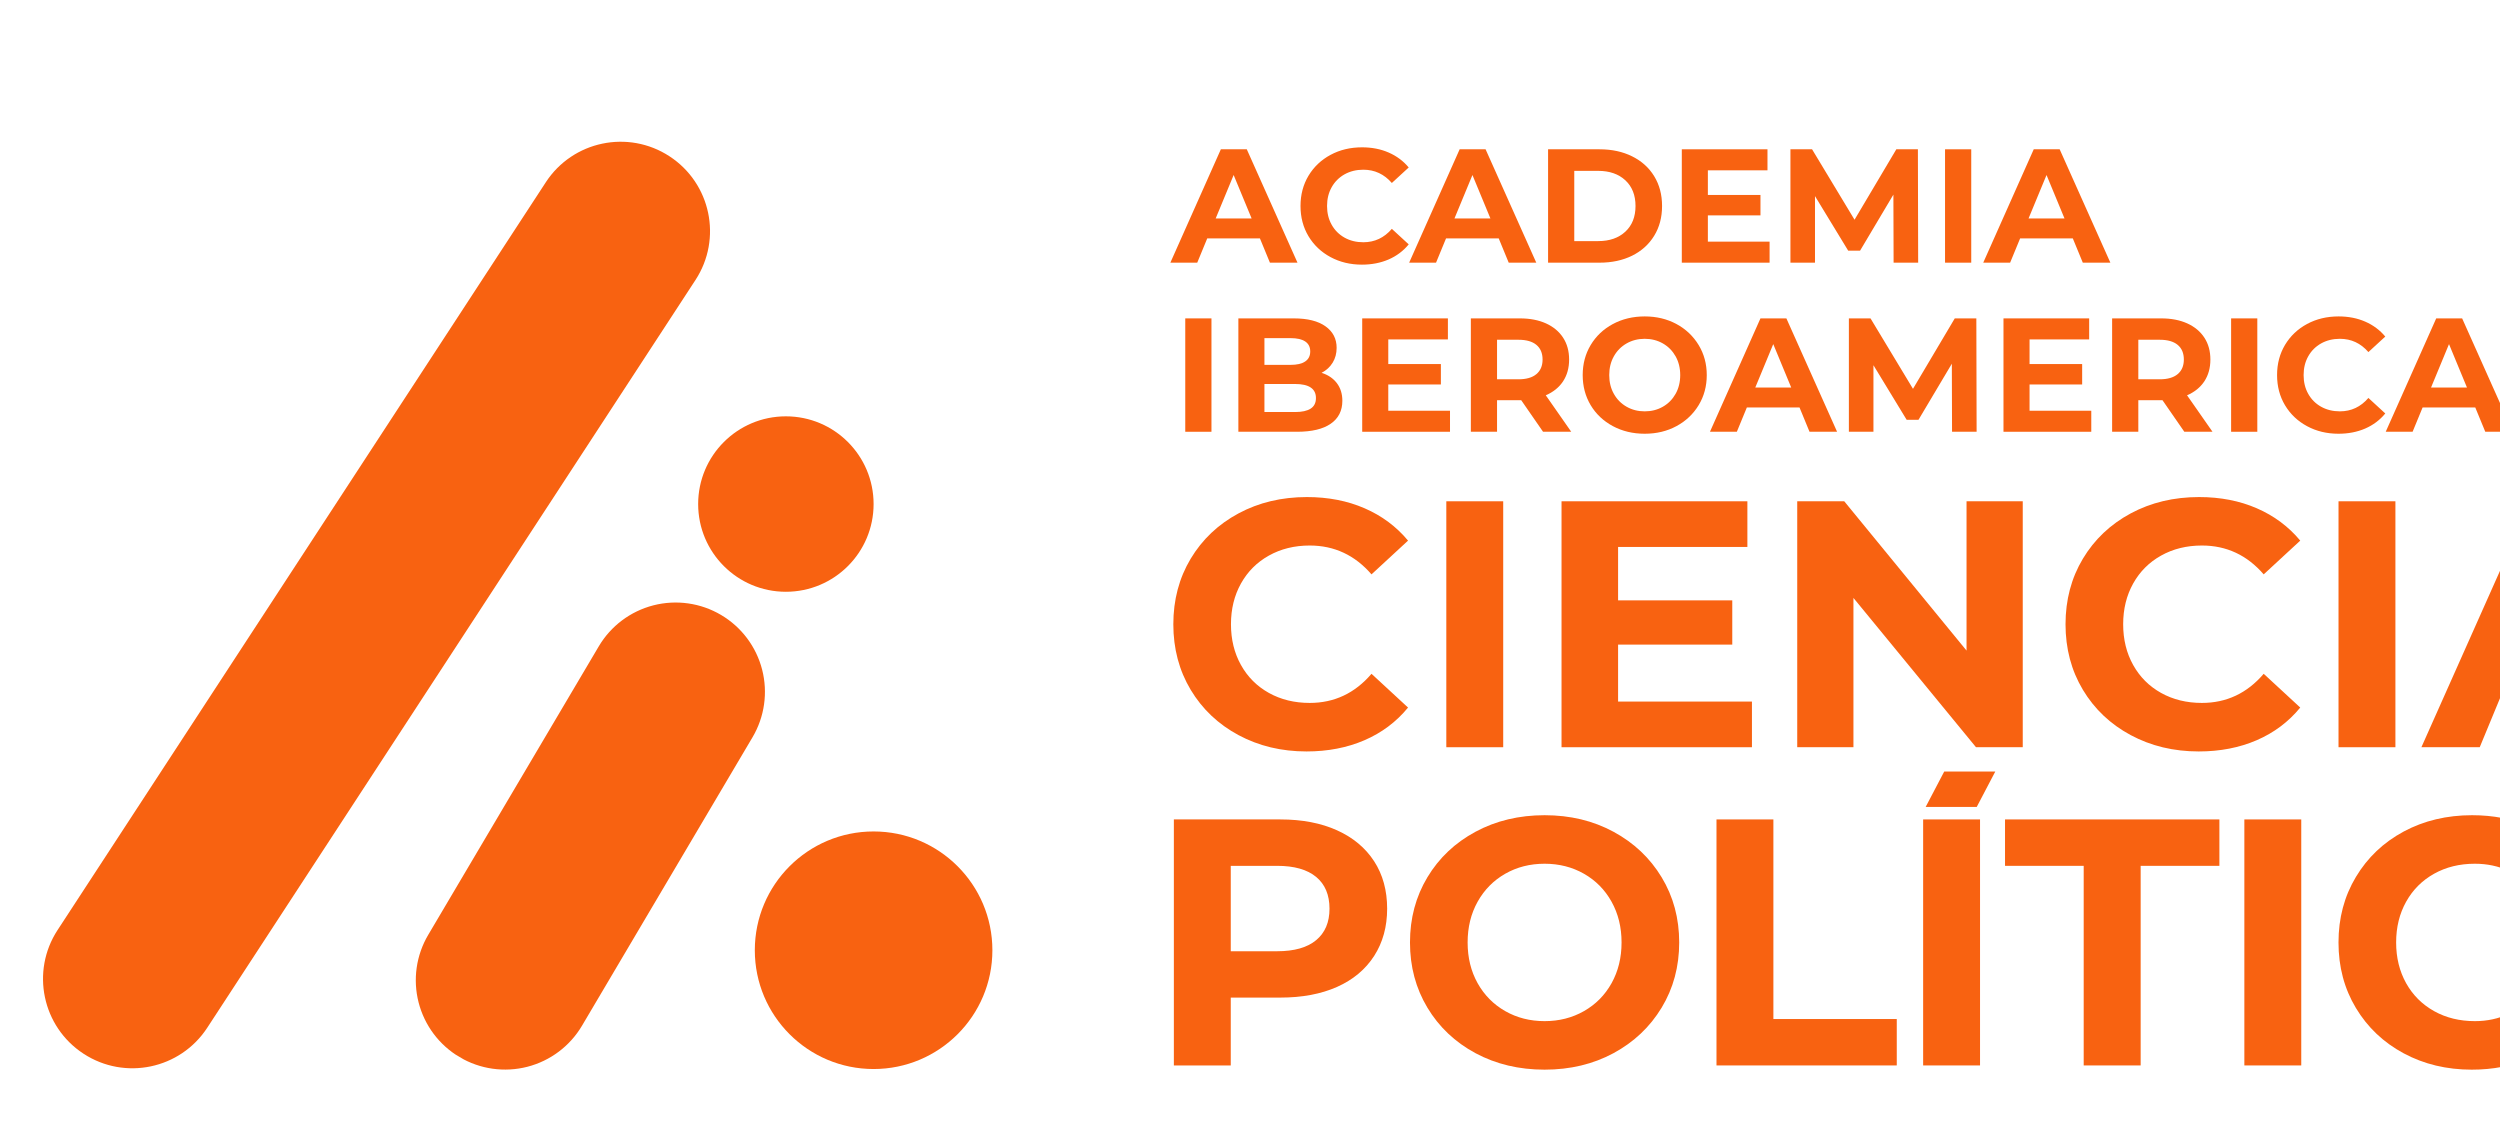
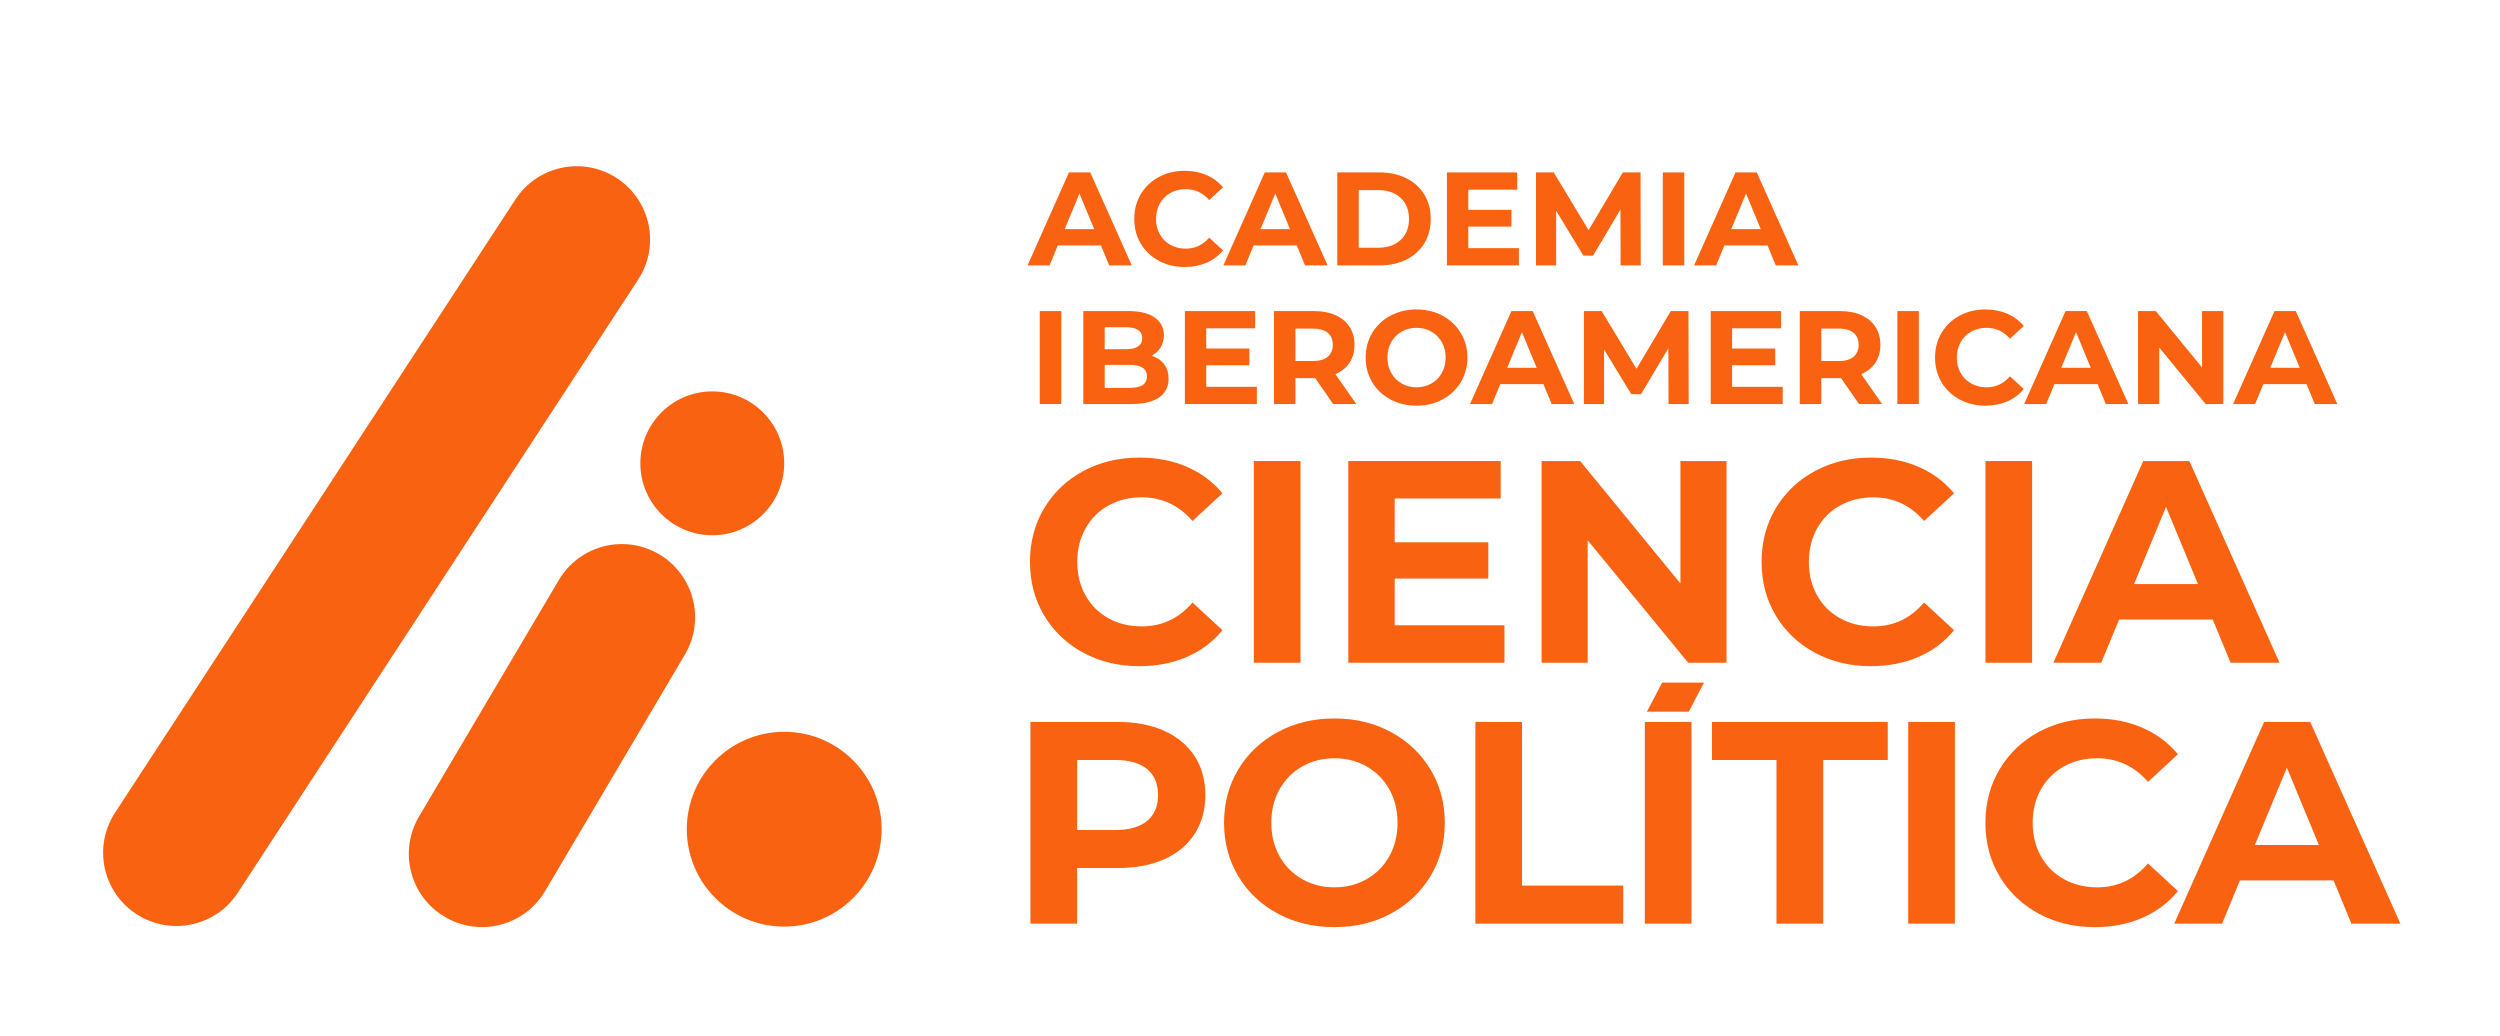
- <svg xmlns="http://www.w3.org/2000/svg" viewBox="79 284 574 258" preserveAspectRatio="xMidYMid meet" version="1.0">
+ <svg xmlns="http://www.w3.org/2000/svg" viewBox="60 270 700 290" preserveAspectRatio="xMidYMid meet" version="1.0">
  <defs>
    <g />
    <clipPath id="f6080fdc0b">
      <path d="M 8 8 L 163 8 L 163 222 L 8 222 Z M 8 8 " clip-rule="nonzero" />
    </clipPath>
    <clipPath id="01fab2e929">
      <path d="M 135.535 0.668 L 169.902 23.105 L 35.363 229.16 L 1 206.723 Z M 135.535 0.668 " clip-rule="nonzero" />
    </clipPath>
    <clipPath id="c9ef5b73ae">
      <path d="M 152.719 11.887 C 162.207 18.082 164.879 30.797 158.684 40.285 L 46.582 211.973 C 40.387 221.465 27.672 224.133 18.184 217.938 C 8.691 211.742 6.023 199.027 12.219 189.535 L 124.316 17.848 C 130.512 8.359 143.23 5.688 152.719 11.887 Z M 152.719 11.887 " clip-rule="nonzero" />
    </clipPath>
    <clipPath id="f070dc62f9">
      <path d="M 0 0 L 155 0 L 155 214 L 0 214 Z M 0 0 " clip-rule="nonzero" />
    </clipPath>
    <clipPath id="73985c7b72">
      <path d="M 127.535 -7.332 L 161.902 15.105 L 27.363 221.16 L -7 198.723 Z M 127.535 -7.332 " clip-rule="nonzero" />
    </clipPath>
    <clipPath id="26158a7508">
      <path d="M 144.719 3.887 C 154.207 10.082 156.879 22.797 150.684 32.285 L 38.582 203.973 C 32.387 213.465 19.672 216.133 10.184 209.938 C 0.691 203.742 -1.977 191.027 4.219 181.535 L 116.316 9.848 C 122.512 0.359 135.23 -2.312 144.719 3.887 Z M 144.719 3.887 " clip-rule="nonzero" />
    </clipPath>
    <clipPath id="20ea68d966">
      <rect x="0" width="155" y="0" height="214" />
    </clipPath>
    <clipPath id="fe5e370276">
      <path d="M 94 114 L 175 114 L 175 222 L 94 222 Z M 94 114 " clip-rule="nonzero" />
    </clipPath>
    <clipPath id="2f46019748">
      <path d="M 146.906 106.758 L 182.211 127.629 L 122.125 229.27 L 86.82 208.398 Z M 146.906 106.758 " clip-rule="nonzero" />
    </clipPath>
    <clipPath id="3c73b877e8">
      <path d="M 164.559 117.195 C 169.242 119.961 172.633 124.477 173.984 129.742 C 175.34 135.012 174.543 140.602 171.777 145.281 L 132.625 211.508 C 129.859 216.188 125.344 219.578 120.078 220.934 C 114.809 222.285 109.219 221.492 104.539 218.723 C 99.855 215.957 96.465 211.441 95.113 206.172 C 93.758 200.906 94.555 195.316 97.32 190.637 L 136.473 124.41 C 139.238 119.73 143.754 116.34 149.02 114.984 C 154.289 113.633 159.879 114.426 164.559 117.195 Z M 164.559 117.195 " clip-rule="nonzero" />
    </clipPath>
    <clipPath id="4b08d77e12">
      <path d="M 0 0 L 81 0 L 81 108 L 0 108 Z M 0 0 " clip-rule="nonzero" />
    </clipPath>
    <clipPath id="cfeaeae10d">
      <path d="M 52.906 -7.242 L 88.211 13.629 L 28.125 115.27 L -7.18 94.398 Z M 52.906 -7.242 " clip-rule="nonzero" />
    </clipPath>
    <clipPath id="3b4dce0f31">
      <path d="M 70.559 3.195 C 75.242 5.961 78.633 10.477 79.984 15.742 C 81.34 21.012 80.543 26.602 77.777 31.281 L 38.625 97.508 C 35.859 102.188 31.344 105.578 26.078 106.934 C 20.809 108.285 15.219 107.492 10.539 104.723 C 5.855 101.957 2.465 97.441 1.113 92.172 C -0.242 86.906 0.555 81.316 3.32 76.637 L 42.473 10.41 C 45.238 5.73 49.754 2.34 55.02 0.984 C 60.289 -0.367 65.879 0.426 70.559 3.195 Z M 70.559 3.195 " clip-rule="nonzero" />
    </clipPath>
    <clipPath id="27455d2b5d">
      <rect x="0" width="81" y="0" height="108" />
    </clipPath>
    <clipPath id="7332af3522">
      <path d="M 159.297 71.59 L 199.578 71.59 L 199.578 111.871 L 159.297 111.871 Z M 159.297 71.59 " clip-rule="nonzero" />
    </clipPath>
    <clipPath id="c658c7db80">
      <path d="M 179.438 71.59 C 168.312 71.59 159.297 80.605 159.297 91.73 C 159.297 102.852 168.312 111.871 179.438 111.871 C 190.562 111.871 199.578 102.852 199.578 91.73 C 199.578 80.605 190.562 71.59 179.438 71.59 Z M 179.438 71.59 " clip-rule="nonzero" />
    </clipPath>
    <clipPath id="c115422bfe">
      <path d="M 0.297 0.59 L 40.578 0.59 L 40.578 40.871 L 0.297 40.871 Z M 0.297 0.59 " clip-rule="nonzero" />
    </clipPath>
    <clipPath id="eb25a48cac">
      <path d="M 20.438 0.59 C 9.312 0.59 0.297 9.605 0.297 20.73 C 0.297 31.852 9.312 40.871 20.438 40.871 C 31.562 40.871 40.578 31.852 40.578 20.73 C 40.578 9.605 31.562 0.59 20.438 0.59 Z M 20.438 0.59 " clip-rule="nonzero" />
    </clipPath>
    <clipPath id="e03daff2d4">
      <rect x="0" width="41" y="0" height="41" />
    </clipPath>
    <clipPath id="301ba2dcd8">
      <path d="M 172.305 166.902 L 226.852 166.902 L 226.852 221.449 L 172.305 221.449 Z M 172.305 166.902 " clip-rule="nonzero" />
    </clipPath>
    <clipPath id="30d79dbdc2">
      <path d="M 199.578 166.902 C 184.516 166.902 172.305 179.113 172.305 194.176 C 172.305 209.238 184.516 221.449 199.578 221.449 C 214.641 221.449 226.852 209.238 226.852 194.176 C 226.852 179.113 214.641 166.902 199.578 166.902 Z M 199.578 166.902 " clip-rule="nonzero" />
    </clipPath>
    <clipPath id="9d47a5fc11">
      <path d="M 0.305 0.902 L 54.852 0.902 L 54.852 55.449 L 0.305 55.449 Z M 0.305 0.902 " clip-rule="nonzero" />
    </clipPath>
    <clipPath id="d1d333b477">
      <path d="M 27.578 0.902 C 12.516 0.902 0.305 13.113 0.305 28.176 C 0.305 43.238 12.516 55.449 27.578 55.449 C 42.641 55.449 54.852 43.238 54.852 28.176 C 54.852 13.113 42.641 0.902 27.578 0.902 Z M 27.578 0.902 " clip-rule="nonzero" />
    </clipPath>
    <clipPath id="6301b715f8">
      <rect x="0" width="55" y="0" height="56" />
    </clipPath>
    <clipPath id="1f1a319c56">
      <path d="M 441.133 153.137 L 457.145 153.137 L 457.145 161.27 L 441.133 161.27 Z M 441.133 153.137 " clip-rule="nonzero" />
    </clipPath>
    <clipPath id="92531bad32">
      <path d="M 445.398 153.137 L 457.121 153.137 L 452.859 161.27 L 441.133 161.27 Z M 445.398 153.137 " clip-rule="nonzero" />
    </clipPath>
    <clipPath id="d22fef318b">
      <path d="M 0.133 0.137 L 16.145 0.137 L 16.145 8.27 L 0.133 8.27 Z M 0.133 0.137 " clip-rule="nonzero" />
    </clipPath>
    <clipPath id="75348f9ca2">
      <path d="M 4.398 0.137 L 16.121 0.137 L 11.859 8.27 L 0.133 8.27 Z M 4.398 0.137 " clip-rule="nonzero" />
    </clipPath>
    <clipPath id="caa960cbaf">
      <rect x="0" width="17" y="0" height="9" />
    </clipPath>
    <clipPath id="1d2d17d08a">
      <path d="M 267 0.16 L 485 0.16 L 485 46 L 267 46 Z M 267 0.16 " clip-rule="nonzero" />
    </clipPath>
    <clipPath id="f875ad6744">
      <path d="M 0.281 10 L 30 10 L 30 37 L 0.281 37 Z M 0.281 10 " clip-rule="nonzero" />
    </clipPath>
    <clipPath id="a4dac3c353">
      <rect x="0" width="218" y="0" height="46" />
    </clipPath>
    <clipPath id="dbd27e5c60">
      <rect x="0" width="368" y="0" height="46" />
    </clipPath>
    <clipPath id="9bd31fbcfe">
      <rect x="0" width="376" y="0" height="99" />
    </clipPath>
    <clipPath id="2f0a061878">
      <path d="M 261 142 L 652.961 142 L 652.961 241.359 L 261 241.359 Z M 261 142 " clip-rule="nonzero" />
    </clipPath>
    <clipPath id="b438aa87ce">
      <path d="M 327 22 L 391.961 22 L 391.961 79 L 327 79 Z M 327 22 " clip-rule="nonzero" />
    </clipPath>
    <clipPath id="2815dba310">
      <rect x="0" width="392" y="0" height="100" />
    </clipPath>
    <clipPath id="6d7edd9ae8">
      <rect x="0" width="653" y="0" height="242" />
    </clipPath>
  </defs>
  <g transform="matrix(1, 0, 0, 1, 80, 308)">
    <g clip-path="url(#6d7edd9ae8)">
      <g clip-path="url(#f6080fdc0b)">
        <g clip-path="url(#01fab2e929)">
          <g clip-path="url(#c9ef5b73ae)">
            <g transform="matrix(1, 0, 0, 1, 8, 8)">
              <g clip-path="url(#20ea68d966)">
                <g clip-path="url(#f070dc62f9)">
                  <g clip-path="url(#73985c7b72)">
                    <g clip-path="url(#26158a7508)">
                      <path fill="#f86211" d="M 127.535 -7.332 L 161.902 15.105 L 27.363 221.16 L -7 198.723 Z M 127.535 -7.332 " fill-opacity="1" fill-rule="nonzero" />
                    </g>
                  </g>
                </g>
              </g>
            </g>
          </g>
        </g>
      </g>
      <g clip-path="url(#fe5e370276)">
        <g clip-path="url(#2f46019748)">
          <g clip-path="url(#3c73b877e8)">
            <g transform="matrix(1, 0, 0, 1, 94, 114)">
              <g clip-path="url(#27455d2b5d)">
                <g clip-path="url(#4b08d77e12)">
                  <g clip-path="url(#cfeaeae10d)">
                    <g clip-path="url(#3b4dce0f31)">
                      <path fill="#f86211" d="M 52.906 -7.242 L 88.211 13.629 L 28.207 115.133 L -7.098 94.262 Z M 52.906 -7.242 " fill-opacity="1" fill-rule="nonzero" />
                    </g>
                  </g>
                </g>
              </g>
            </g>
          </g>
        </g>
      </g>
      <g clip-path="url(#7332af3522)">
        <g clip-path="url(#c658c7db80)">
          <g transform="matrix(1, 0, 0, 1, 159, 71)">
            <g clip-path="url(#e03daff2d4)">
              <g clip-path="url(#c115422bfe)">
                <g clip-path="url(#eb25a48cac)">
                  <path fill="#f86211" d="M 0.297 0.59 L 40.578 0.59 L 40.578 40.871 L 0.297 40.871 Z M 0.297 0.59 " fill-opacity="1" fill-rule="nonzero" />
                </g>
              </g>
            </g>
          </g>
        </g>
      </g>
      <g clip-path="url(#301ba2dcd8)">
        <g clip-path="url(#30d79dbdc2)">
          <g transform="matrix(1, 0, 0, 1, 172, 166)">
            <g clip-path="url(#6301b715f8)">
              <g clip-path="url(#9d47a5fc11)">
                <g clip-path="url(#d1d333b477)">
                  <path fill="#f86211" d="M 0.305 0.902 L 54.852 0.902 L 54.852 55.449 L 0.305 55.449 Z M 0.305 0.902 " fill-opacity="1" fill-rule="nonzero" />
                </g>
              </g>
            </g>
          </g>
        </g>
      </g>
      <g clip-path="url(#1f1a319c56)">
        <g clip-path="url(#92531bad32)">
          <g transform="matrix(1, 0, 0, 1, 441, 153)">
            <g clip-path="url(#caa960cbaf)">
              <g clip-path="url(#d22fef318b)">
                <g clip-path="url(#75348f9ca2)">
                  <path fill="#f86211" d="M 0.133 0.137 L 16.113 0.137 L 16.113 8.27 L 0.133 8.27 Z M 0.133 0.137 " fill-opacity="1" fill-rule="nonzero" />
                </g>
              </g>
            </g>
          </g>
        </g>
      </g>
      <g clip-path="url(#1d2d17d08a)">
        <g transform="matrix(1, 0, 0, 1, 267, 0.000000000000056843)">
          <g clip-path="url(#a4dac3c353)">
            <g clip-path="url(#f875ad6744)">
              <g fill="#f86211" fill-opacity="1">
                <g transform="translate(1.042525, 36.30947)">
                  <g>
                    <path d="M 20.234 -5.578 L 8.141 -5.578 L 5.844 0 L -0.328 0 L 11.266 -26.031 L 17.219 -26.031 L 28.859 0 L 22.531 0 Z M 18.328 -10.156 L 14.203 -20.125 L 10.078 -10.156 Z M 18.328 -10.156 " />
                  </g>
                </g>
              </g>
            </g>
            <g fill="#f86211" fill-opacity="1">
              <g transform="translate(29.14406, 36.30947)">
                <g>
                  <path d="M 15.547 0.453 C 12.891 0.453 10.488 -0.125 8.344 -1.281 C 6.195 -2.438 4.508 -4.035 3.281 -6.078 C 2.062 -8.117 1.453 -10.43 1.453 -13.016 C 1.453 -15.598 2.062 -17.91 3.281 -19.953 C 4.508 -21.992 6.195 -23.594 8.344 -24.75 C 10.488 -25.906 12.898 -26.484 15.578 -26.484 C 17.836 -26.484 19.879 -26.082 21.703 -25.281 C 23.523 -24.488 25.055 -23.348 26.297 -21.859 L 22.422 -18.297 C 20.66 -20.328 18.477 -21.344 15.875 -21.344 C 14.27 -21.344 12.832 -20.988 11.562 -20.281 C 10.301 -19.57 9.316 -18.586 8.609 -17.328 C 7.898 -16.066 7.547 -14.629 7.547 -13.016 C 7.547 -11.398 7.898 -9.961 8.609 -8.703 C 9.316 -7.441 10.301 -6.457 11.562 -5.75 C 12.832 -5.039 14.27 -4.688 15.875 -4.688 C 18.477 -4.688 20.66 -5.711 22.422 -7.766 L 26.297 -4.203 C 25.055 -2.691 23.516 -1.535 21.672 -0.734 C 19.836 0.055 17.797 0.453 15.547 0.453 Z M 15.547 0.453 " />
                </g>
              </g>
            </g>
            <g fill="#f86211" fill-opacity="1">
              <g transform="translate(55.87022, 36.30947)">
                <g>
                  <path d="M 20.234 -5.578 L 8.141 -5.578 L 5.844 0 L -0.328 0 L 11.266 -26.031 L 17.219 -26.031 L 28.859 0 L 22.531 0 Z M 18.328 -10.156 L 14.203 -20.125 L 10.078 -10.156 Z M 18.328 -10.156 " />
                </g>
              </g>
            </g>
            <g fill="#f86211" fill-opacity="1">
              <g transform="translate(84.34356, 36.30947)">
                <g>
                  <path d="M 3.094 -26.031 L 14.906 -26.031 C 17.738 -26.031 20.238 -25.488 22.406 -24.406 C 24.57 -23.332 26.254 -21.816 27.453 -19.859 C 28.66 -17.898 29.266 -15.617 29.266 -13.016 C 29.266 -10.41 28.66 -8.129 27.453 -6.172 C 26.254 -4.211 24.57 -2.691 22.406 -1.609 C 20.238 -0.535 17.738 0 14.906 0 L 3.094 0 Z M 14.609 -4.953 C 17.211 -4.953 19.289 -5.676 20.844 -7.125 C 22.395 -8.57 23.172 -10.535 23.172 -13.016 C 23.172 -15.492 22.395 -17.457 20.844 -18.906 C 19.289 -20.352 17.211 -21.078 14.609 -21.078 L 9.109 -21.078 L 9.109 -4.953 Z M 14.609 -4.953 " />
                </g>
              </g>
            </g>
            <g fill="#f86211" fill-opacity="1">
              <g transform="translate(115.0472, 36.30947)">
                <g>
                  <path d="M 23.25 -4.828 L 23.25 0 L 3.094 0 L 3.094 -26.031 L 22.766 -26.031 L 22.766 -21.203 L 9.078 -21.203 L 9.078 -15.547 L 21.156 -15.547 L 21.156 -10.859 L 9.078 -10.859 L 9.078 -4.828 Z M 23.25 -4.828 " />
                </g>
              </g>
            </g>
            <g fill="#f86211" fill-opacity="1">
              <g transform="translate(139.9893, 36.30947)">
                <g>
                  <path d="M 26.781 0 L 26.734 -15.625 L 19.078 -2.75 L 16.359 -2.75 L 8.734 -15.281 L 8.734 0 L 3.094 0 L 3.094 -26.031 L 8.062 -26.031 L 17.812 -9.859 L 27.406 -26.031 L 32.359 -26.031 L 32.422 0 Z M 26.781 0 " />
                </g>
              </g>
            </g>
            <g fill="#f86211" fill-opacity="1">
              <g transform="translate(175.488, 36.30947)">
                <g>
                  <path d="M 3.094 -26.031 L 9.109 -26.031 L 9.109 0 L 3.094 0 Z M 3.094 -26.031 " />
                </g>
              </g>
            </g>
            <g fill="#f86211" fill-opacity="1">
              <g transform="translate(187.6803, 36.30947)">
                <g>
                  <path d="M 20.234 -5.578 L 8.141 -5.578 L 5.844 0 L -0.328 0 L 11.266 -26.031 L 17.219 -26.031 L 28.859 0 L 22.531 0 Z M 18.328 -10.156 L 14.203 -20.125 L 10.078 -10.156 Z M 18.328 -10.156 " />
                </g>
              </g>
            </g>
          </g>
        </g>
      </g>
      <g transform="matrix(1, 0, 0, 1, 268, 39)">
        <g clip-path="url(#dbd27e5c60)">
          <g fill="#f86211" fill-opacity="1">
            <g transform="translate(0.0425251, 36.13358)">
              <g>
                <path d="M 3.094 -26.031 L 9.109 -26.031 L 9.109 0 L 3.094 0 Z M 3.094 -26.031 " />
              </g>
            </g>
          </g>
          <g fill="#f86211" fill-opacity="1">
            <g transform="translate(12.23477, 36.13358)">
              <g>
                <path d="M 22.203 -13.531 C 23.691 -13.062 24.859 -12.273 25.703 -11.172 C 26.547 -10.066 26.969 -8.711 26.969 -7.109 C 26.969 -4.828 26.078 -3.07 24.297 -1.844 C 22.523 -0.613 19.941 0 16.547 0 L 3.094 0 L 3.094 -26.031 L 15.812 -26.031 C 18.977 -26.031 21.41 -25.422 23.109 -24.203 C 24.805 -22.992 25.656 -21.348 25.656 -19.266 C 25.656 -17.992 25.352 -16.863 24.75 -15.875 C 24.145 -14.883 23.297 -14.102 22.203 -13.531 Z M 9.078 -21.5 L 9.078 -15.359 L 15.062 -15.359 C 16.551 -15.359 17.676 -15.617 18.438 -16.141 C 19.207 -16.66 19.594 -17.426 19.594 -18.438 C 19.594 -19.457 19.207 -20.223 18.438 -20.734 C 17.676 -21.242 16.551 -21.5 15.062 -21.5 Z M 16.109 -4.531 C 17.691 -4.531 18.883 -4.789 19.688 -5.312 C 20.5 -5.832 20.906 -6.641 20.906 -7.734 C 20.906 -9.891 19.305 -10.969 16.109 -10.969 L 9.078 -10.969 L 9.078 -4.531 Z M 16.109 -4.531 " />
              </g>
            </g>
          </g>
          <g fill="#f86211" fill-opacity="1">
            <g transform="translate(40.67096, 36.13358)">
              <g>
                <path d="M 23.25 -4.828 L 23.25 0 L 3.094 0 L 3.094 -26.031 L 22.766 -26.031 L 22.766 -21.203 L 9.078 -21.203 L 9.078 -15.547 L 21.156 -15.547 L 21.156 -10.859 L 9.078 -10.859 L 9.078 -4.828 Z M 23.25 -4.828 " />
              </g>
            </g>
          </g>
          <g fill="#f86211" fill-opacity="1">
            <g transform="translate(65.61302, 36.13358)">
              <g>
                <path d="M 19.672 0 L 14.656 -7.25 L 9.109 -7.25 L 9.109 0 L 3.094 0 L 3.094 -26.031 L 14.359 -26.031 C 16.66 -26.031 18.66 -25.645 20.359 -24.875 C 22.055 -24.102 23.363 -23.008 24.281 -21.594 C 25.195 -20.188 25.656 -18.516 25.656 -16.578 C 25.656 -14.648 25.191 -12.984 24.266 -11.578 C 23.336 -10.18 22.016 -9.113 20.297 -8.375 L 26.141 0 Z M 19.562 -16.578 C 19.562 -18.047 19.086 -19.172 18.141 -19.953 C 17.203 -20.734 15.828 -21.125 14.016 -21.125 L 9.109 -21.125 L 9.109 -12.047 L 14.016 -12.047 C 15.828 -12.047 17.203 -12.441 18.141 -13.234 C 19.086 -14.023 19.562 -15.141 19.562 -16.578 Z M 19.562 -16.578 " />
              </g>
            </g>
          </g>
          <g fill="#f86211" fill-opacity="1">
            <g transform="translate(92.93406, 36.13358)">
              <g>
                <path d="M 15.688 0.453 C 12.988 0.453 10.551 -0.129 8.375 -1.297 C 6.207 -2.461 4.508 -4.066 3.281 -6.109 C 2.062 -8.16 1.453 -10.461 1.453 -13.016 C 1.453 -15.566 2.062 -17.863 3.281 -19.906 C 4.508 -21.957 6.207 -23.566 8.375 -24.734 C 10.551 -25.898 12.988 -26.484 15.688 -26.484 C 18.395 -26.484 20.828 -25.898 22.984 -24.734 C 25.141 -23.566 26.836 -21.957 28.078 -19.906 C 29.316 -17.863 29.938 -15.566 29.938 -13.016 C 29.938 -10.461 29.316 -8.16 28.078 -6.109 C 26.836 -4.066 25.141 -2.461 22.984 -1.297 C 20.828 -0.129 18.395 0.453 15.688 0.453 Z M 15.688 -4.688 C 17.227 -4.688 18.617 -5.039 19.859 -5.75 C 21.098 -6.457 22.07 -7.441 22.781 -8.703 C 23.488 -9.961 23.844 -11.398 23.844 -13.016 C 23.844 -14.629 23.488 -16.066 22.781 -17.328 C 22.07 -18.586 21.098 -19.57 19.859 -20.281 C 18.617 -20.988 17.227 -21.344 15.688 -21.344 C 14.156 -21.344 12.77 -20.988 11.531 -20.281 C 10.289 -19.57 9.316 -18.586 8.609 -17.328 C 7.898 -16.066 7.547 -14.629 7.547 -13.016 C 7.547 -11.398 7.898 -9.961 8.609 -8.703 C 9.316 -7.441 10.289 -6.457 11.531 -5.75 C 12.77 -5.039 14.156 -4.688 15.688 -4.688 Z M 15.688 -4.688 " />
              </g>
            </g>
          </g>
          <g fill="#f86211" fill-opacity="1">
            <g transform="translate(123.935, 36.13358)">
              <g>
                <path d="M 20.234 -5.578 L 8.141 -5.578 L 5.844 0 L -0.328 0 L 11.266 -26.031 L 17.219 -26.031 L 28.859 0 L 22.531 0 Z M 18.328 -10.156 L 14.203 -20.125 L 10.078 -10.156 Z M 18.328 -10.156 " />
              </g>
            </g>
          </g>
          <g fill="#f86211" fill-opacity="1">
            <g transform="translate(152.4083, 36.13358)">
              <g>
                <path d="M 26.781 0 L 26.734 -15.625 L 19.078 -2.75 L 16.359 -2.75 L 8.734 -15.281 L 8.734 0 L 3.094 0 L 3.094 -26.031 L 8.062 -26.031 L 17.812 -9.859 L 27.406 -26.031 L 32.359 -26.031 L 32.422 0 Z M 26.781 0 " />
              </g>
            </g>
          </g>
          <g fill="#f86211" fill-opacity="1">
            <g transform="translate(187.9071, 36.13358)">
              <g>
                <path d="M 23.25 -4.828 L 23.25 0 L 3.094 0 L 3.094 -26.031 L 22.766 -26.031 L 22.766 -21.203 L 9.078 -21.203 L 9.078 -15.547 L 21.156 -15.547 L 21.156 -10.859 L 9.078 -10.859 L 9.078 -4.828 Z M 23.25 -4.828 " />
              </g>
            </g>
          </g>
          <g fill="#f86211" fill-opacity="1">
            <g transform="translate(212.8491, 36.13358)">
              <g>
                <path d="M 19.672 0 L 14.656 -7.25 L 9.109 -7.25 L 9.109 0 L 3.094 0 L 3.094 -26.031 L 14.359 -26.031 C 16.66 -26.031 18.66 -25.645 20.359 -24.875 C 22.055 -24.102 23.363 -23.008 24.281 -21.594 C 25.195 -20.188 25.656 -18.516 25.656 -16.578 C 25.656 -14.648 25.191 -12.984 24.266 -11.578 C 23.336 -10.18 22.016 -9.113 20.297 -8.375 L 26.141 0 Z M 19.562 -16.578 C 19.562 -18.047 19.086 -19.172 18.141 -19.953 C 17.203 -20.734 15.828 -21.125 14.016 -21.125 L 9.109 -21.125 L 9.109 -12.047 L 14.016 -12.047 C 15.828 -12.047 17.203 -12.441 18.141 -13.234 C 19.086 -14.023 19.562 -15.141 19.562 -16.578 Z M 19.562 -16.578 " />
              </g>
            </g>
          </g>
          <g fill="#f86211" fill-opacity="1">
            <g transform="translate(240.1702, 36.13358)">
              <g>
                <path d="M 3.094 -26.031 L 9.109 -26.031 L 9.109 0 L 3.094 0 Z M 3.094 -26.031 " />
              </g>
            </g>
          </g>
          <g fill="#f86211" fill-opacity="1">
            <g transform="translate(252.3624, 36.13358)">
              <g>
                <path d="M 15.547 0.453 C 12.891 0.453 10.488 -0.125 8.344 -1.281 C 6.195 -2.438 4.508 -4.035 3.281 -6.078 C 2.062 -8.117 1.453 -10.43 1.453 -13.016 C 1.453 -15.598 2.062 -17.91 3.281 -19.953 C 4.508 -21.992 6.195 -23.594 8.344 -24.75 C 10.488 -25.906 12.898 -26.484 15.578 -26.484 C 17.836 -26.484 19.879 -26.082 21.703 -25.281 C 23.523 -24.488 25.055 -23.348 26.297 -21.859 L 22.422 -18.297 C 20.66 -20.328 18.477 -21.344 15.875 -21.344 C 14.27 -21.344 12.832 -20.988 11.562 -20.281 C 10.301 -19.57 9.316 -18.586 8.609 -17.328 C 7.898 -16.066 7.547 -14.629 7.547 -13.016 C 7.547 -11.398 7.898 -9.961 8.609 -8.703 C 9.316 -7.441 10.301 -6.457 11.562 -5.75 C 12.832 -5.039 14.27 -4.688 15.875 -4.688 C 18.477 -4.688 20.66 -5.711 22.422 -7.766 L 26.297 -4.203 C 25.055 -2.691 23.516 -1.535 21.672 -0.734 C 19.836 0.055 17.797 0.453 15.547 0.453 Z M 15.547 0.453 " />
              </g>
            </g>
          </g>
          <g fill="#f86211" fill-opacity="1">
            <g transform="translate(279.0886, 36.13358)">
              <g>
                <path d="M 20.234 -5.578 L 8.141 -5.578 L 5.844 0 L -0.328 0 L 11.266 -26.031 L 17.219 -26.031 L 28.859 0 L 22.531 0 Z M 18.328 -10.156 L 14.203 -20.125 L 10.078 -10.156 Z M 18.328 -10.156 " />
              </g>
            </g>
          </g>
          <g fill="#f86211" fill-opacity="1">
            <g transform="translate(307.5619, 36.13358)">
              <g>
                <path d="M 26.969 -26.031 L 26.969 0 L 22.016 0 L 9.031 -15.812 L 9.031 0 L 3.094 0 L 3.094 -26.031 L 8.062 -26.031 L 21.016 -10.234 L 21.016 -26.031 Z M 26.969 -26.031 " />
              </g>
            </g>
          </g>
          <g fill="#f86211" fill-opacity="1">
            <g transform="translate(337.5965, 36.13358)">
              <g>
                <path d="M 20.234 -5.578 L 8.141 -5.578 L 5.844 0 L -0.328 0 L 11.266 -26.031 L 17.219 -26.031 L 28.859 0 L 22.531 0 Z M 18.328 -10.156 L 14.203 -20.125 L 10.078 -10.156 Z M 18.328 -10.156 " />
              </g>
            </g>
          </g>
        </g>
      </g>
      <g transform="matrix(1, 0, 0, 1, 265, 69)">
        <g clip-path="url(#9bd31fbcfe)">
          <g fill="#f86211" fill-opacity="1">
            <g transform="translate(0.255367, 78.56372)">
              <g>
                <path d="M 33.719 0.969 C 27.969 0.969 22.766 -0.281 18.109 -2.781 C 13.453 -5.281 9.789 -8.75 7.125 -13.188 C 4.469 -17.625 3.141 -22.641 3.141 -28.234 C 3.141 -33.828 4.469 -38.844 7.125 -43.281 C 9.789 -47.719 13.453 -51.188 18.109 -53.688 C 22.766 -56.188 27.992 -57.438 33.797 -57.438 C 38.691 -57.438 43.113 -56.578 47.062 -54.859 C 51.02 -53.141 54.344 -50.664 57.031 -47.438 L 48.641 -39.688 C 44.828 -44.102 40.098 -46.312 34.453 -46.312 C 30.953 -46.312 27.828 -45.539 25.078 -44 C 22.336 -42.469 20.203 -40.332 18.672 -37.594 C 17.141 -34.852 16.375 -31.734 16.375 -28.234 C 16.375 -24.734 17.141 -21.613 18.672 -18.875 C 20.203 -16.133 22.336 -14 25.078 -12.469 C 27.828 -10.938 30.953 -10.172 34.453 -10.172 C 40.098 -10.172 44.828 -12.398 48.641 -16.859 L 57.031 -9.109 C 54.344 -5.828 51.008 -3.328 47.031 -1.609 C 43.051 0.109 38.613 0.969 33.719 0.969 Z M 33.719 0.969 " />
              </g>
            </g>
          </g>
          <g fill="#f86211" fill-opacity="1">
            <g transform="translate(59.37122, 78.56372)">
              <g>
                <path d="M 6.703 -56.469 L 19.766 -56.469 L 19.766 0 L 6.703 0 Z M 6.703 -56.469 " />
              </g>
            </g>
          </g>
          <g fill="#f86211" fill-opacity="1">
            <g transform="translate(85.82416, 78.56372)">
              <g>
                <path d="M 50.422 -10.484 L 50.422 0 L 6.703 0 L 6.703 -56.469 L 49.375 -56.469 L 49.375 -45.984 L 19.688 -45.984 L 19.688 -33.719 L 45.906 -33.719 L 45.906 -23.562 L 19.688 -23.562 L 19.688 -10.484 Z M 50.422 -10.484 " />
              </g>
            </g>
          </g>
          <g fill="#f86211" fill-opacity="1">
            <g transform="translate(139.9398, 78.56372)">
              <g>
                <path d="M 58.484 -56.469 L 58.484 0 L 47.75 0 L 19.609 -34.281 L 19.609 0 L 6.703 0 L 6.703 -56.469 L 17.5 -56.469 L 45.578 -22.188 L 45.578 -56.469 Z M 58.484 -56.469 " />
              </g>
            </g>
          </g>
          <g fill="#f86211" fill-opacity="1">
            <g transform="translate(205.1043, 78.56372)">
              <g>
                <path d="M 33.719 0.969 C 27.969 0.969 22.766 -0.281 18.109 -2.781 C 13.453 -5.281 9.789 -8.75 7.125 -13.188 C 4.469 -17.625 3.141 -22.641 3.141 -28.234 C 3.141 -33.828 4.469 -38.844 7.125 -43.281 C 9.789 -47.719 13.453 -51.188 18.109 -53.688 C 22.766 -56.188 27.992 -57.438 33.797 -57.438 C 38.691 -57.438 43.113 -56.578 47.062 -54.859 C 51.02 -53.141 54.344 -50.664 57.031 -47.438 L 48.641 -39.688 C 44.828 -44.102 40.098 -46.312 34.453 -46.312 C 30.953 -46.312 27.828 -45.539 25.078 -44 C 22.336 -42.469 20.203 -40.332 18.672 -37.594 C 17.141 -34.852 16.375 -31.734 16.375 -28.234 C 16.375 -24.734 17.141 -21.613 18.672 -18.875 C 20.203 -16.133 22.336 -14 25.078 -12.469 C 27.828 -10.938 30.953 -10.172 34.453 -10.172 C 40.098 -10.172 44.828 -12.398 48.641 -16.859 L 57.031 -9.109 C 54.344 -5.828 51.008 -3.328 47.031 -1.609 C 43.051 0.109 38.613 0.969 33.719 0.969 Z M 33.719 0.969 " />
              </g>
            </g>
          </g>
          <g fill="#f86211" fill-opacity="1">
            <g transform="translate(264.2202, 78.56372)">
              <g>
                <path d="M 6.703 -56.469 L 19.766 -56.469 L 19.766 0 L 6.703 0 Z M 6.703 -56.469 " />
              </g>
            </g>
          </g>
          <g fill="#f86211" fill-opacity="1">
            <g transform="translate(290.6731, 78.56372)">
              <g>
                <path d="M 43.891 -12.094 L 17.672 -12.094 L 12.672 0 L -0.719 0 L 24.438 -56.469 L 37.344 -56.469 L 62.594 0 L 48.891 0 Z M 39.766 -22.016 L 30.812 -43.641 L 21.859 -22.016 Z M 39.766 -22.016 " />
              </g>
            </g>
          </g>
          <g fill="#f86211" fill-opacity="1">
            <g transform="translate(352.4614, 78.56372)">
              <g />
            </g>
          </g>
        </g>
      </g>
      <g clip-path="url(#2f0a061878)">
        <g transform="matrix(1, 0, 0, 1, 261, 142)">
          <g clip-path="url(#2815dba310)">
            <g fill="#f86211" fill-opacity="1">
              <g transform="translate(0.816207, 78.62462)">
                <g>
                  <path d="M 31.141 -56.484 C 36.148 -56.484 40.492 -55.648 44.172 -53.984 C 47.859 -52.316 50.695 -49.945 52.688 -46.875 C 54.676 -43.812 55.672 -40.18 55.672 -35.984 C 55.672 -31.848 54.676 -28.234 52.688 -25.141 C 50.695 -22.047 47.859 -19.676 44.172 -18.031 C 40.492 -16.395 36.148 -15.578 31.141 -15.578 L 19.766 -15.578 L 19.766 0 L 6.703 0 L 6.703 -56.484 Z M 30.422 -26.219 C 34.348 -26.219 37.332 -27.066 39.375 -28.766 C 41.414 -30.461 42.438 -32.867 42.438 -35.984 C 42.438 -39.16 41.414 -41.594 39.375 -43.281 C 37.332 -44.977 34.348 -45.828 30.422 -45.828 L 19.766 -45.828 L 19.766 -26.219 Z M 30.422 -26.219 " />
                </g>
              </g>
            </g>
            <g fill="#f86211" fill-opacity="1">
              <g transform="translate(58.59121, 78.62462)">
                <g>
                  <path d="M 34.047 0.969 C 28.18 0.969 22.895 -0.289 18.188 -2.812 C 13.488 -5.344 9.805 -8.828 7.141 -13.266 C 4.473 -17.711 3.141 -22.703 3.141 -28.234 C 3.141 -33.773 4.473 -38.766 7.141 -43.203 C 9.805 -47.641 13.488 -51.125 18.188 -53.656 C 22.895 -56.188 28.18 -57.453 34.047 -57.453 C 39.91 -57.453 45.18 -56.188 49.859 -53.656 C 54.547 -51.125 58.234 -47.641 60.922 -43.203 C 63.609 -38.766 64.953 -33.773 64.953 -28.234 C 64.953 -22.703 63.609 -17.711 60.922 -13.266 C 58.234 -8.828 54.547 -5.344 49.859 -2.812 C 45.18 -0.289 39.91 0.969 34.047 0.969 Z M 34.047 -10.172 C 37.379 -10.172 40.391 -10.938 43.078 -12.469 C 45.773 -14 47.891 -16.133 49.422 -18.875 C 50.953 -21.625 51.719 -24.742 51.719 -28.234 C 51.719 -31.734 50.953 -34.852 49.422 -37.594 C 47.891 -40.344 45.773 -42.484 43.078 -44.016 C 40.391 -45.547 37.379 -46.312 34.047 -46.312 C 30.711 -46.312 27.703 -45.547 25.016 -44.016 C 22.328 -42.484 20.211 -40.344 18.672 -37.594 C 17.141 -34.852 16.375 -31.734 16.375 -28.234 C 16.375 -24.742 17.141 -21.625 18.672 -18.875 C 20.211 -16.133 22.328 -14 25.016 -12.469 C 27.703 -10.938 30.711 -10.172 34.047 -10.172 Z M 34.047 -10.172 " />
                </g>
              </g>
            </g>
            <g fill="#f86211" fill-opacity="1">
              <g transform="translate(125.4036, 78.62462)">
                <g>
                  <path d="M 6.703 -56.484 L 19.766 -56.484 L 19.766 -10.656 L 48.094 -10.656 L 48.094 0 L 6.703 0 Z M 6.703 -56.484 " />
                </g>
              </g>
            </g>
            <g fill="#f86211" fill-opacity="1">
              <g transform="translate(172.8502, 78.62462)">
                <g>
                  <path d="M 6.703 -56.484 L 19.766 -56.484 L 19.766 0 L 6.703 0 Z M 6.703 -56.484 " />
                </g>
              </g>
            </g>
            <g fill="#f86211" fill-opacity="1">
              <g transform="translate(198.0258, 78.62462)">
                <g>
                  <path d="M 18.391 -45.828 L 0.328 -45.828 L 0.328 -56.484 L 49.547 -56.484 L 49.547 -45.828 L 31.469 -45.828 L 31.469 0 L 18.391 0 Z M 18.391 -45.828 " />
                </g>
              </g>
            </g>
            <g fill="#f86211" fill-opacity="1">
              <g transform="translate(246.602, 78.62462)">
                <g>
                  <path d="M 6.703 -56.484 L 19.766 -56.484 L 19.766 0 L 6.703 0 Z M 6.703 -56.484 " />
                </g>
              </g>
            </g>
            <g fill="#f86211" fill-opacity="1">
              <g transform="translate(271.7777, 78.62462)">
                <g>
                  <path d="M 33.734 0.969 C 27.973 0.969 22.766 -0.281 18.109 -2.781 C 13.461 -5.281 9.805 -8.75 7.141 -13.188 C 4.473 -17.625 3.141 -22.641 3.141 -28.234 C 3.141 -33.828 4.473 -38.844 7.141 -43.281 C 9.805 -47.727 13.461 -51.203 18.109 -53.703 C 22.766 -56.203 28 -57.453 33.812 -57.453 C 38.707 -57.453 43.129 -56.586 47.078 -54.859 C 51.035 -53.141 54.359 -50.664 57.047 -47.438 L 48.656 -39.703 C 44.832 -44.109 40.098 -46.312 34.453 -46.312 C 30.953 -46.312 27.832 -45.547 25.094 -44.016 C 22.352 -42.484 20.211 -40.344 18.672 -37.594 C 17.141 -34.852 16.375 -31.734 16.375 -28.234 C 16.375 -24.742 17.141 -21.625 18.672 -18.875 C 20.211 -16.133 22.352 -14 25.094 -12.469 C 27.832 -10.938 30.953 -10.172 34.453 -10.172 C 40.098 -10.172 44.832 -12.398 48.656 -16.859 L 57.047 -9.125 C 54.359 -5.844 51.02 -3.336 47.031 -1.609 C 43.051 0.109 38.617 0.969 33.734 0.969 Z M 33.734 0.969 " />
                </g>
              </g>
            </g>
            <g clip-path="url(#b438aa87ce)">
              <g fill="#f86211" fill-opacity="1">
                <g transform="translate(328.5037, 78.62462)">
                  <g>
                    <path d="M 43.891 -12.109 L 17.672 -12.109 L 12.672 0 L -0.719 0 L 24.453 -56.484 L 37.359 -56.484 L 62.609 0 L 48.891 0 Z M 39.781 -22.031 L 30.828 -43.656 L 21.859 -22.031 Z M 39.781 -22.031 " />
                  </g>
                </g>
              </g>
            </g>
          </g>
        </g>
      </g>
    </g>
  </g>
</svg>
